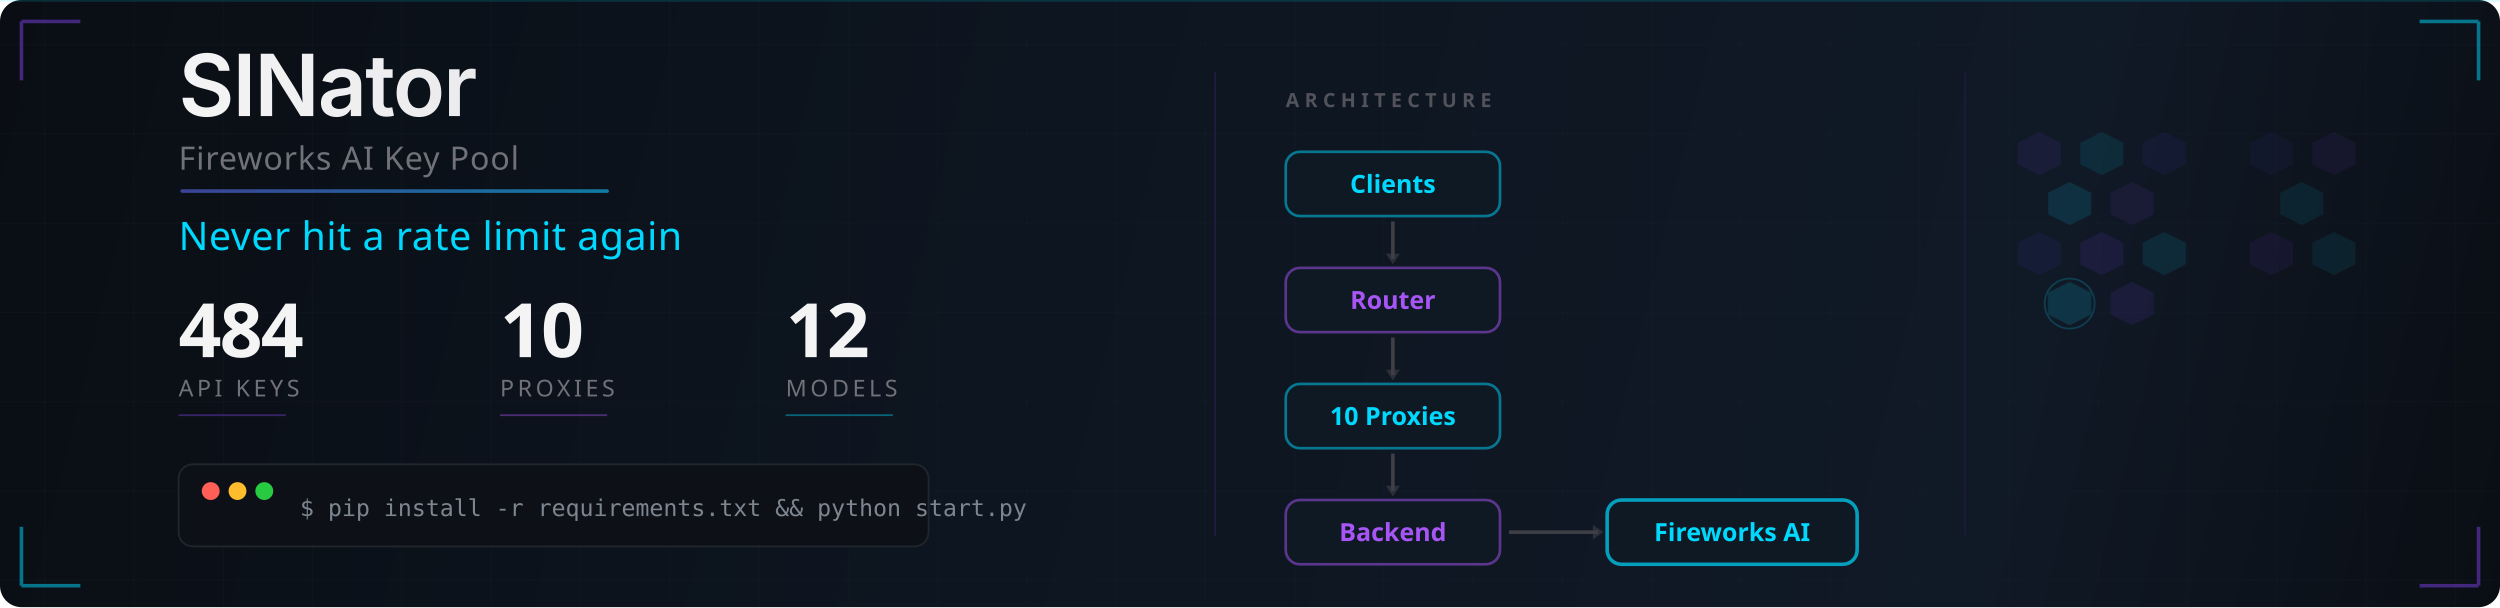
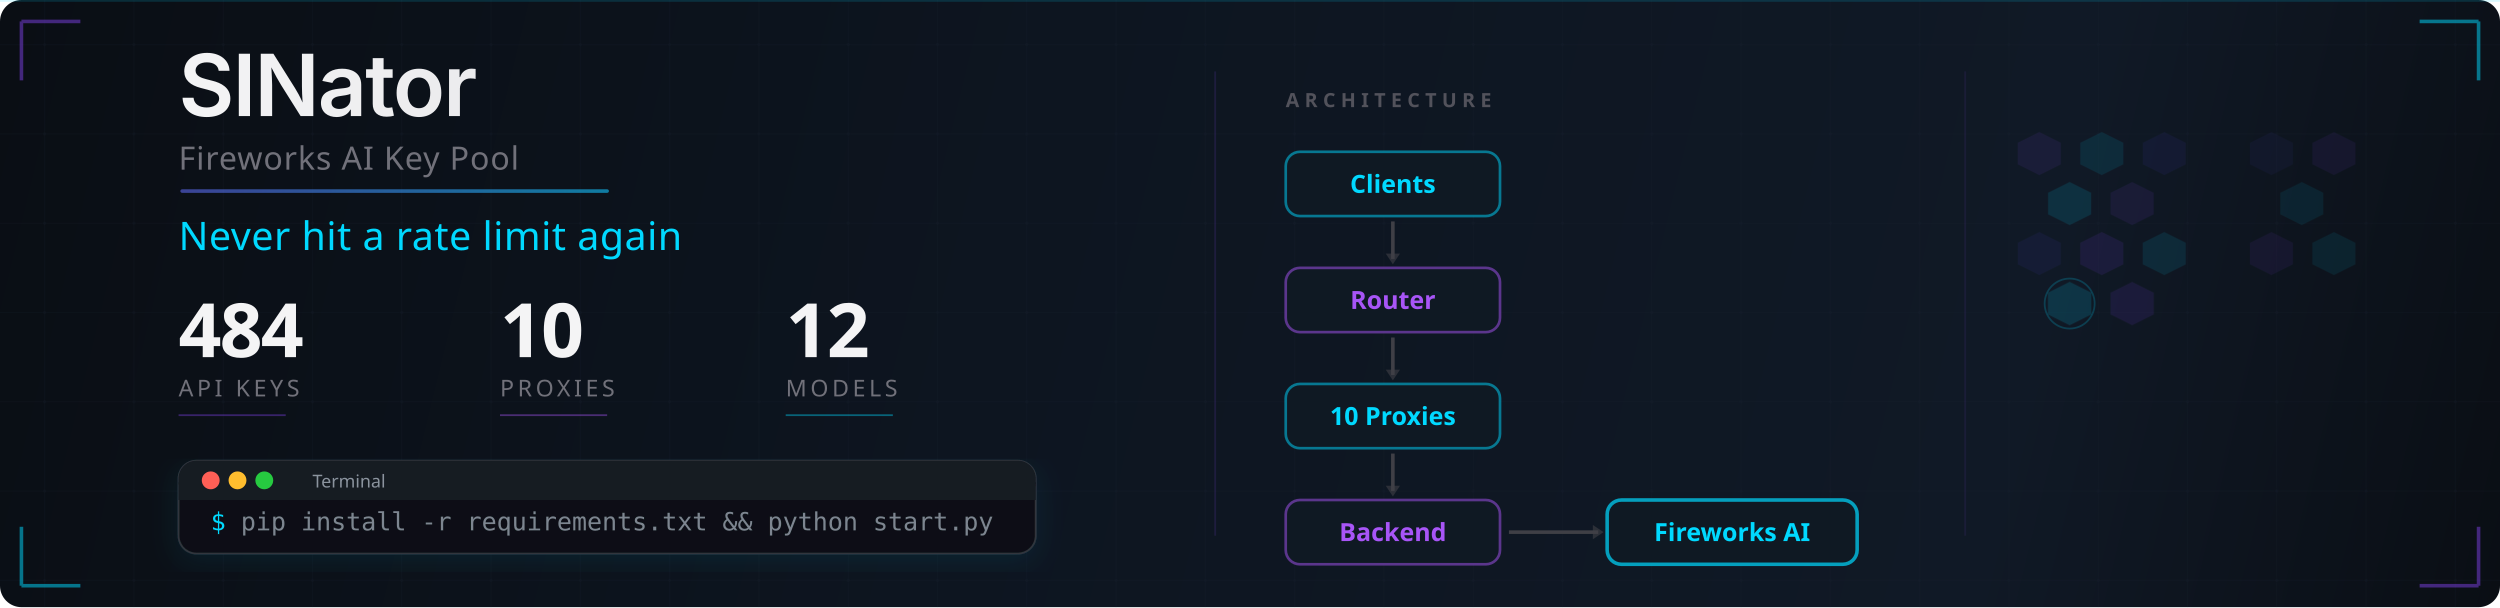
<svg xmlns="http://www.w3.org/2000/svg" width="1400" height="340" viewBox="0 0 1400 340" fill="none">
  <defs>
    <linearGradient id="bg" x1="0" y1="0" x2="1400" y2="340" gradientUnits="userSpaceOnUse">
      <stop stop-color="#0A0E14" />
      <stop offset="0.4" stop-color="#0D1520" />
      <stop offset="0.8" stop-color="#101926" />
      <stop offset="1" stop-color="#0A0E14" />
    </linearGradient>
    <linearGradient id="titleGrad" x1="100" y1="0" x2="600" y2="0" gradientUnits="userSpaceOnUse">
      <stop stop-color="#F4F4F5" />
      <stop offset="0.6" stop-color="#E4E4E7" />
      <stop offset="1" stop-color="#A1A1AA" />
    </linearGradient>
    <linearGradient id="accent" x1="0" y1="0" x2="400" y2="0" gradientUnits="userSpaceOnUse">
      <stop stop-color="#7B3FE4" />
      <stop offset="1" stop-color="#00D9FF" />
    </linearGradient>
    <linearGradient id="lineGrad" x1="0" y1="0" x2="1400" y2="0">
      <stop stop-color="#7B3FE4" stop-opacity="0" />
      <stop offset="0.15" stop-color="#7B3FE4" stop-opacity="0.5" />
      <stop offset="0.5" stop-color="#00D9FF" stop-opacity="0.6" />
      <stop offset="0.85" stop-color="#7B3FE4" stop-opacity="0.5" />
      <stop offset="1" stop-color="#7B3FE4" stop-opacity="0" />
    </linearGradient>
    <filter id="glow" x="-20%" y="-20%" width="140%" height="140%">
      <feGaussianBlur stdDeviation="3" result="blur" />
      <feMerge>
        <feMergeNode in="blur" />
        <feMergeNode in="SourceGraphic" />
      </feMerge>
    </filter>
    <filter id="softGlow" x="-30%" y="-30%" width="160%" height="160%">
      <feGaussianBlur stdDeviation="6" result="blur" />
      <feMerge>
        <feMergeNode in="blur" />
        <feMergeNode in="SourceGraphic" />
      </feMerge>
    </filter>
+     <filter id="cardShadow" x="-10%" y="-10%" width="120%" height="130%">
+       <feDropShadow dx="0" dy="4" stdDeviation="8" flood-color="#00D9FF" flood-opacity="0.08" />
+     </filter>
    <radialGradient id="aura" cx="0.5" cy="0.5" r="0.5">
      <stop stop-color="#00D9FF" stop-opacity="0.08" />
      <stop offset="1" stop-color="#00D9FF" stop-opacity="0" />
    </radialGradient>
    <pattern id="grid" x="0" y="0" width="50" height="50" patternUnits="userSpaceOnUse">
      <circle cx="25" cy="25" r="0.8" fill="#1A2332" />
      <line x1="25" y1="0" x2="25" y2="50" stroke="#1A2332" stroke-width="0.3" />
      <line x1="0" y1="25" x2="50" y2="25" stroke="#1A2332" stroke-width="0.3" />
    </pattern>
-     <circle id="dotRed" r="5" fill="#FF5F57" />
-     <circle id="dotYellow" r="5" fill="#FFBD2E" />
-     <circle id="dotGreen" r="5" fill="#28CA41" />
  </defs>
  <rect width="1400" height="340" fill="url(#bg)" rx="12" />
  <rect width="1400" height="340" fill="url(#grid)" rx="12" opacity="0.3" />
  <rect x="60" y="0" width="1280" height="2" fill="url(#lineGrad)" />
  <rect x="60" y="338" width="1280" height="2" fill="url(#lineGrad)" />
  <path d="M12 12 L12 45 M12 12 L45 12" stroke="#7B3FE4" stroke-width="2" opacity="0.5" />
  <path d="M1388 12 L1388 45 M1388 12 L1355 12" stroke="#00D9FF" stroke-width="2" opacity="0.5" />
  <path d="M12 328 L12 295 M12 328 L45 328" stroke="#00D9FF" stroke-width="2" opacity="0.5" />
  <path d="M1388 328 L1388 295 M1388 328 L1355 328" stroke="#7B3FE4" stroke-width="2" opacity="0.5" />
  <text x="100" y="65" font-family="ui-sans-serif, system-ui, -apple-system, BlinkMacSystemFont, 'Segoe UI', sans-serif" font-size="48" font-weight="600" fill="url(#titleGrad)" letter-spacing="-1">SINator</text>
  <text x="100" y="95" font-family="ui-sans-serif, system-ui, sans-serif" font-size="18" font-weight="400" fill="#71717A" letter-spacing="0.5">Fireworks AI Key Pool</text>
  <rect x="101" y="106" width="240" height="2" fill="url(#accent)" rx="1" opacity="0.6" />
  <text x="100" y="140" font-family="ui-sans-serif, system-ui, sans-serif" font-size="22" font-weight="500" fill="#00D9FF" letter-spacing="0.3">Never hit a rate limit again</text>
  <text x="100" y="200" font-family="ui-sans-serif, system-ui, sans-serif" font-size="42" font-weight="700" fill="#F4F4F5" letter-spacing="-1">484</text>
  <text x="100" y="222" font-family="ui-sans-serif, system-ui, sans-serif" font-size="13" font-weight="500" fill="#71717A" letter-spacing="2">API KEYS</text>
  <rect x="100" y="232" width="60" height="1" fill="#7B3FE4" opacity="0.4" />
  <text x="280" y="200" font-family="ui-sans-serif, system-ui, sans-serif" font-size="42" font-weight="700" fill="#F4F4F5" letter-spacing="-1">10</text>
  <text x="280" y="222" font-family="ui-sans-serif, system-ui, sans-serif" font-size="13" font-weight="500" fill="#71717A" letter-spacing="2">PROXIES</text>
  <rect x="280" y="232" width="60" height="1" fill="#A855F7" opacity="0.4" />
  <text x="440" y="200" font-family="ui-sans-serif, system-ui, sans-serif" font-size="42" font-weight="700" fill="#F4F4F5" letter-spacing="-1">12</text>
  <text x="440" y="222" font-family="ui-sans-serif, system-ui, sans-serif" font-size="13" font-weight="500" fill="#71717A" letter-spacing="2">MODELS</text>
  <rect x="440" y="232" width="60" height="1" fill="#00D9FF" opacity="0.4" />
-   <rect x="100" y="260" width="420" height="46" rx="8" fill="#0D1117" stroke="#21262D" stroke-width="1" />
-   <circle cx="118" cy="275" r="5" fill="#FF5F57" />
-   <circle cx="133" cy="275" r="5" fill="#FFBD2E" />
-   <circle cx="148" cy="275" r="5" fill="#28CA41" />
-   <text x="168" y="289" font-family="ui-monospace, 'SF Mono', Menlo, monospace" font-size="13" font-weight="400" fill="#7D8590">$ pip install -r requirements.txt &amp;&amp; python start.py</text>
+   <g filter="url(#cardShadow)">
+     <rect x="100" y="258" width="480" height="52" rx="10" fill="#0D1117" stroke="#30363D" stroke-width="1" />
+     <rect x="100" y="258" width="480" height="22" rx="10" fill="#161B22" />
+     <rect x="100" y="270" width="480" height="10" fill="#161B22" />
+     <circle cx="118" cy="269" r="5" fill="#FF5F57" />
+     <circle cx="133" cy="269" r="5" fill="#FFBD2E" />
+     <circle cx="148" cy="269" r="5" fill="#28CA41" />
+     <text x="175" y="273" font-family="ui-sans-serif, system-ui, sans-serif" font-size="10" font-weight="500" fill="#8B949E">Terminal</text>
+     <text x="118" y="297" font-family="ui-monospace, 'SF Mono', Menlo, monospace" font-size="14" font-weight="400" fill="#7D8590">
+       <tspan fill="#00D9FF">$</tspan> pip install -r requirements.txt &amp;&amp; python start.py</text>
+   </g>
  <rect x="680" y="40" width="1" height="260" fill="#7B3FE4" opacity="0.15" />
  <text x="720" y="60" font-family="ui-sans-serif, system-ui, sans-serif" font-size="11" font-weight="600" fill="#52525B" letter-spacing="3">ARCHITECTURE</text>
  <rect x="720" y="85" width="120" height="36" rx="8" fill="#0F1923" stroke="#00D9FF" stroke-width="1.5" stroke-opacity="0.5">
    <animate attributeName="stroke-opacity" values="0.3;0.8;0.3" dur="4s" begin="0s" repeatCount="indefinite" />
  </rect>
  <text x="780" y="108" text-anchor="middle" font-family="ui-sans-serif, system-ui, sans-serif" font-size="14" font-weight="600" fill="#00D9FF">Clients</text>
  <line x1="780" y1="124" x2="780" y2="145" stroke="#3F3F46" stroke-width="2" />
  <polygon points="776,142 780,148 784,142" fill="#3F3F46" opacity="0.6">
    <animate attributeName="opacity" values="0.3;0.9;0.3" dur="4s" begin="0.5s" repeatCount="indefinite" />
  </polygon>
  <circle cx="780" cy="124" r="3" fill="#00D9FF" filter="url(#glow)" opacity="0">
    <animate attributeName="cy" values="124;145" dur="1s" begin="0.5s" repeatCount="indefinite" />
    <animate attributeName="opacity" values="0;1;0" dur="1s" begin="0.5s" repeatCount="indefinite" />
  </circle>
  <rect x="720" y="150" width="120" height="36" rx="8" fill="#0F1923" stroke="#A855F7" stroke-width="1.5" stroke-opacity="0.5">
    <animate attributeName="stroke-opacity" values="0.3;0.8;0.3" dur="4s" begin="1s" repeatCount="indefinite" />
  </rect>
  <text x="780" y="173" text-anchor="middle" font-family="ui-sans-serif, system-ui, sans-serif" font-size="14" font-weight="600" fill="#A855F7">Router</text>
  <line x1="780" y1="189" x2="780" y2="210" stroke="#3F3F46" stroke-width="2" />
  <polygon points="776,207 780,213 784,207" fill="#3F3F46" opacity="0.6">
    <animate attributeName="opacity" values="0.3;0.9;0.3" dur="4s" begin="1.5s" repeatCount="indefinite" />
  </polygon>
  <circle cx="780" cy="189" r="3" fill="#A855F7" filter="url(#glow)" opacity="0">
    <animate attributeName="cy" values="189;210" dur="1s" begin="1.5s" repeatCount="indefinite" />
    <animate attributeName="opacity" values="0;1;0" dur="1s" begin="1.5s" repeatCount="indefinite" />
  </circle>
  <rect x="720" y="215" width="120" height="36" rx="8" fill="#0F1923" stroke="#00D9FF" stroke-width="1.5" stroke-opacity="0.5">
    <animate attributeName="stroke-opacity" values="0.3;0.8;0.3" dur="4s" begin="2s" repeatCount="indefinite" />
  </rect>
  <text x="780" y="238" text-anchor="middle" font-family="ui-sans-serif, system-ui, sans-serif" font-size="14" font-weight="600" fill="#00D9FF">10 Proxies</text>
  <line x1="780" y1="254" x2="780" y2="275" stroke="#3F3F46" stroke-width="2" />
  <polygon points="776,272 780,278 784,272" fill="#3F3F46" opacity="0.6">
    <animate attributeName="opacity" values="0.3;0.9;0.3" dur="4s" begin="2.5s" repeatCount="indefinite" />
  </polygon>
  <circle cx="780" cy="254" r="3" fill="#00D9FF" filter="url(#glow)" opacity="0">
    <animate attributeName="cy" values="254;275" dur="1s" begin="2.5s" repeatCount="indefinite" />
    <animate attributeName="opacity" values="0;1;0" dur="1s" begin="2.5s" repeatCount="indefinite" />
  </circle>
  <rect x="720" y="280" width="120" height="36" rx="8" fill="#0F1923" stroke="#A855F7" stroke-width="1.5" stroke-opacity="0.5">
    <animate attributeName="stroke-opacity" values="0.3;0.8;0.3" dur="4s" begin="3s" repeatCount="indefinite" />
  </rect>
  <text x="780" y="303" text-anchor="middle" font-family="ui-sans-serif, system-ui, sans-serif" font-size="14" font-weight="600" fill="#A855F7">Backend</text>
  <line x1="845" y1="298" x2="895" y2="298" stroke="#3F3F46" stroke-width="2" />
  <polygon points="892,294 898,298 892,302" fill="#3F3F46" opacity="0.6">
    <animate attributeName="opacity" values="0.3;0.9;0.3" dur="4s" begin="3.5s" repeatCount="indefinite" />
  </polygon>
  <circle cx="845" cy="298" r="3" fill="#A855F7" filter="url(#glow)" opacity="0">
    <animate attributeName="cx" values="845;895" dur="1s" begin="3.5s" repeatCount="indefinite" />
    <animate attributeName="opacity" values="0;1;0" dur="1s" begin="3.5s" repeatCount="indefinite" />
  </circle>
  <rect x="900" y="280" width="140" height="36" rx="8" fill="#0F1923" stroke="#00D9FF" stroke-width="2" stroke-opacity="0.7">
    <animate attributeName="stroke-opacity" values="0.4;1;0.4" dur="4s" begin="3.5s" repeatCount="indefinite" />
  </rect>
  <text x="970" y="303" text-anchor="middle" font-family="ui-sans-serif, system-ui, sans-serif" font-size="14" font-weight="700" fill="#00D9FF">Fireworks AI</text>
  <rect x="1100" y="40" width="1" height="260" fill="#7B3FE4" opacity="0.1" />
  <polygon points="1130,80 1142,74 1154,80 1154,92 1142,98 1130,92" fill="#7B3FE4" opacity="0.1" stroke="#7B3FE4" stroke-width="0.5" stroke-opacity="0.25" />
  <polygon points="1165,80 1177,74 1189,80 1189,92 1177,98 1165,92" fill="#00D9FF" opacity="0.1" stroke="#00D9FF" stroke-width="0.5" stroke-opacity="0.25" />
  <polygon points="1200,80 1212,74 1224,80 1224,92 1212,98 1200,92" fill="#4F46E5" opacity="0.08" stroke="#4F46E5" stroke-width="0.5" stroke-opacity="0.2" />
  <polygon points="1147,108 1159,102 1171,108 1171,120 1159,126 1147,120" fill="#00D9FF" opacity="0.12" stroke="#00D9FF" stroke-width="0.5" stroke-opacity="0.3" />
  <polygon points="1182,108 1194,102 1206,108 1206,120 1194,126 1182,120" fill="#7B3FE4" opacity="0.1" stroke="#7B3FE4" stroke-width="0.5" stroke-opacity="0.25" />
  <polygon points="1130,136 1142,130 1154,136 1154,148 1142,154 1130,148" fill="#4F46E5" opacity="0.08" stroke="#4F46E5" stroke-width="0.5" stroke-opacity="0.2" />
  <polygon points="1165,136 1177,130 1189,136 1189,148 1177,154 1165,148" fill="#7B3FE4" opacity="0.12" stroke="#7B3FE4" stroke-width="0.5" stroke-opacity="0.3" />
  <polygon points="1200,136 1212,130 1224,136 1224,148 1212,154 1200,148" fill="#00D9FF" opacity="0.1" stroke="#00D9FF" stroke-width="0.5" stroke-opacity="0.25" />
  <polygon points="1147,164 1159,158 1171,164 1171,176 1159,182 1147,176" fill="#00D9FF" opacity="0.15" stroke="#00D9FF" stroke-width="0.8" stroke-opacity="0.35" />
  <polygon points="1182,164 1194,158 1206,164 1206,176 1194,182 1182,176" fill="#7B3FE4" opacity="0.12" stroke="#7B3FE4" stroke-width="0.8" stroke-opacity="0.3" />
  <polygon points="1260,80 1272,74 1284,80 1284,92 1272,98 1260,92" fill="#4F46E5" opacity="0.06" stroke="#4F46E5" stroke-width="0.5" stroke-opacity="0.15" />
  <polygon points="1295,80 1307,74 1319,80 1319,92 1307,98 1295,92" fill="#7B3FE4" opacity="0.08" stroke="#7B3FE4" stroke-width="0.5" stroke-opacity="0.2" />
  <polygon points="1277,108 1289,102 1301,108 1301,120 1289,126 1277,120" fill="#00D9FF" opacity="0.08" stroke="#00D9FF" stroke-width="0.5" stroke-opacity="0.2" />
  <polygon points="1260,136 1272,130 1284,136 1284,148 1272,154 1260,148" fill="#7B3FE4" opacity="0.08" stroke="#7B3FE4" stroke-width="0.5" stroke-opacity="0.2" />
  <polygon points="1295,136 1307,130 1319,136 1319,148 1307,154 1295,148" fill="#00D9FF" opacity="0.08" stroke="#00D9FF" stroke-width="0.5" stroke-opacity="0.2" />
  <circle cx="1159" cy="170" r="14" fill="none" stroke="#00D9FF" stroke-width="1" opacity="0.2">
    <animate attributeName="r" values="14;26;14" dur="3s" repeatCount="indefinite" />
    <animate attributeName="opacity" values="0.25;0;0.25" dur="3s" repeatCount="indefinite" />
  </circle>
  <rect x="0" y="0" width="1400" height="1" fill="#00D9FF" opacity="0.15">
    <animate attributeName="y" values="0;340;0" dur="12s" repeatCount="indefinite" />
    <animate attributeName="opacity" values="0;0.25;0" dur="12s" repeatCount="indefinite" />
  </rect>
</svg>
